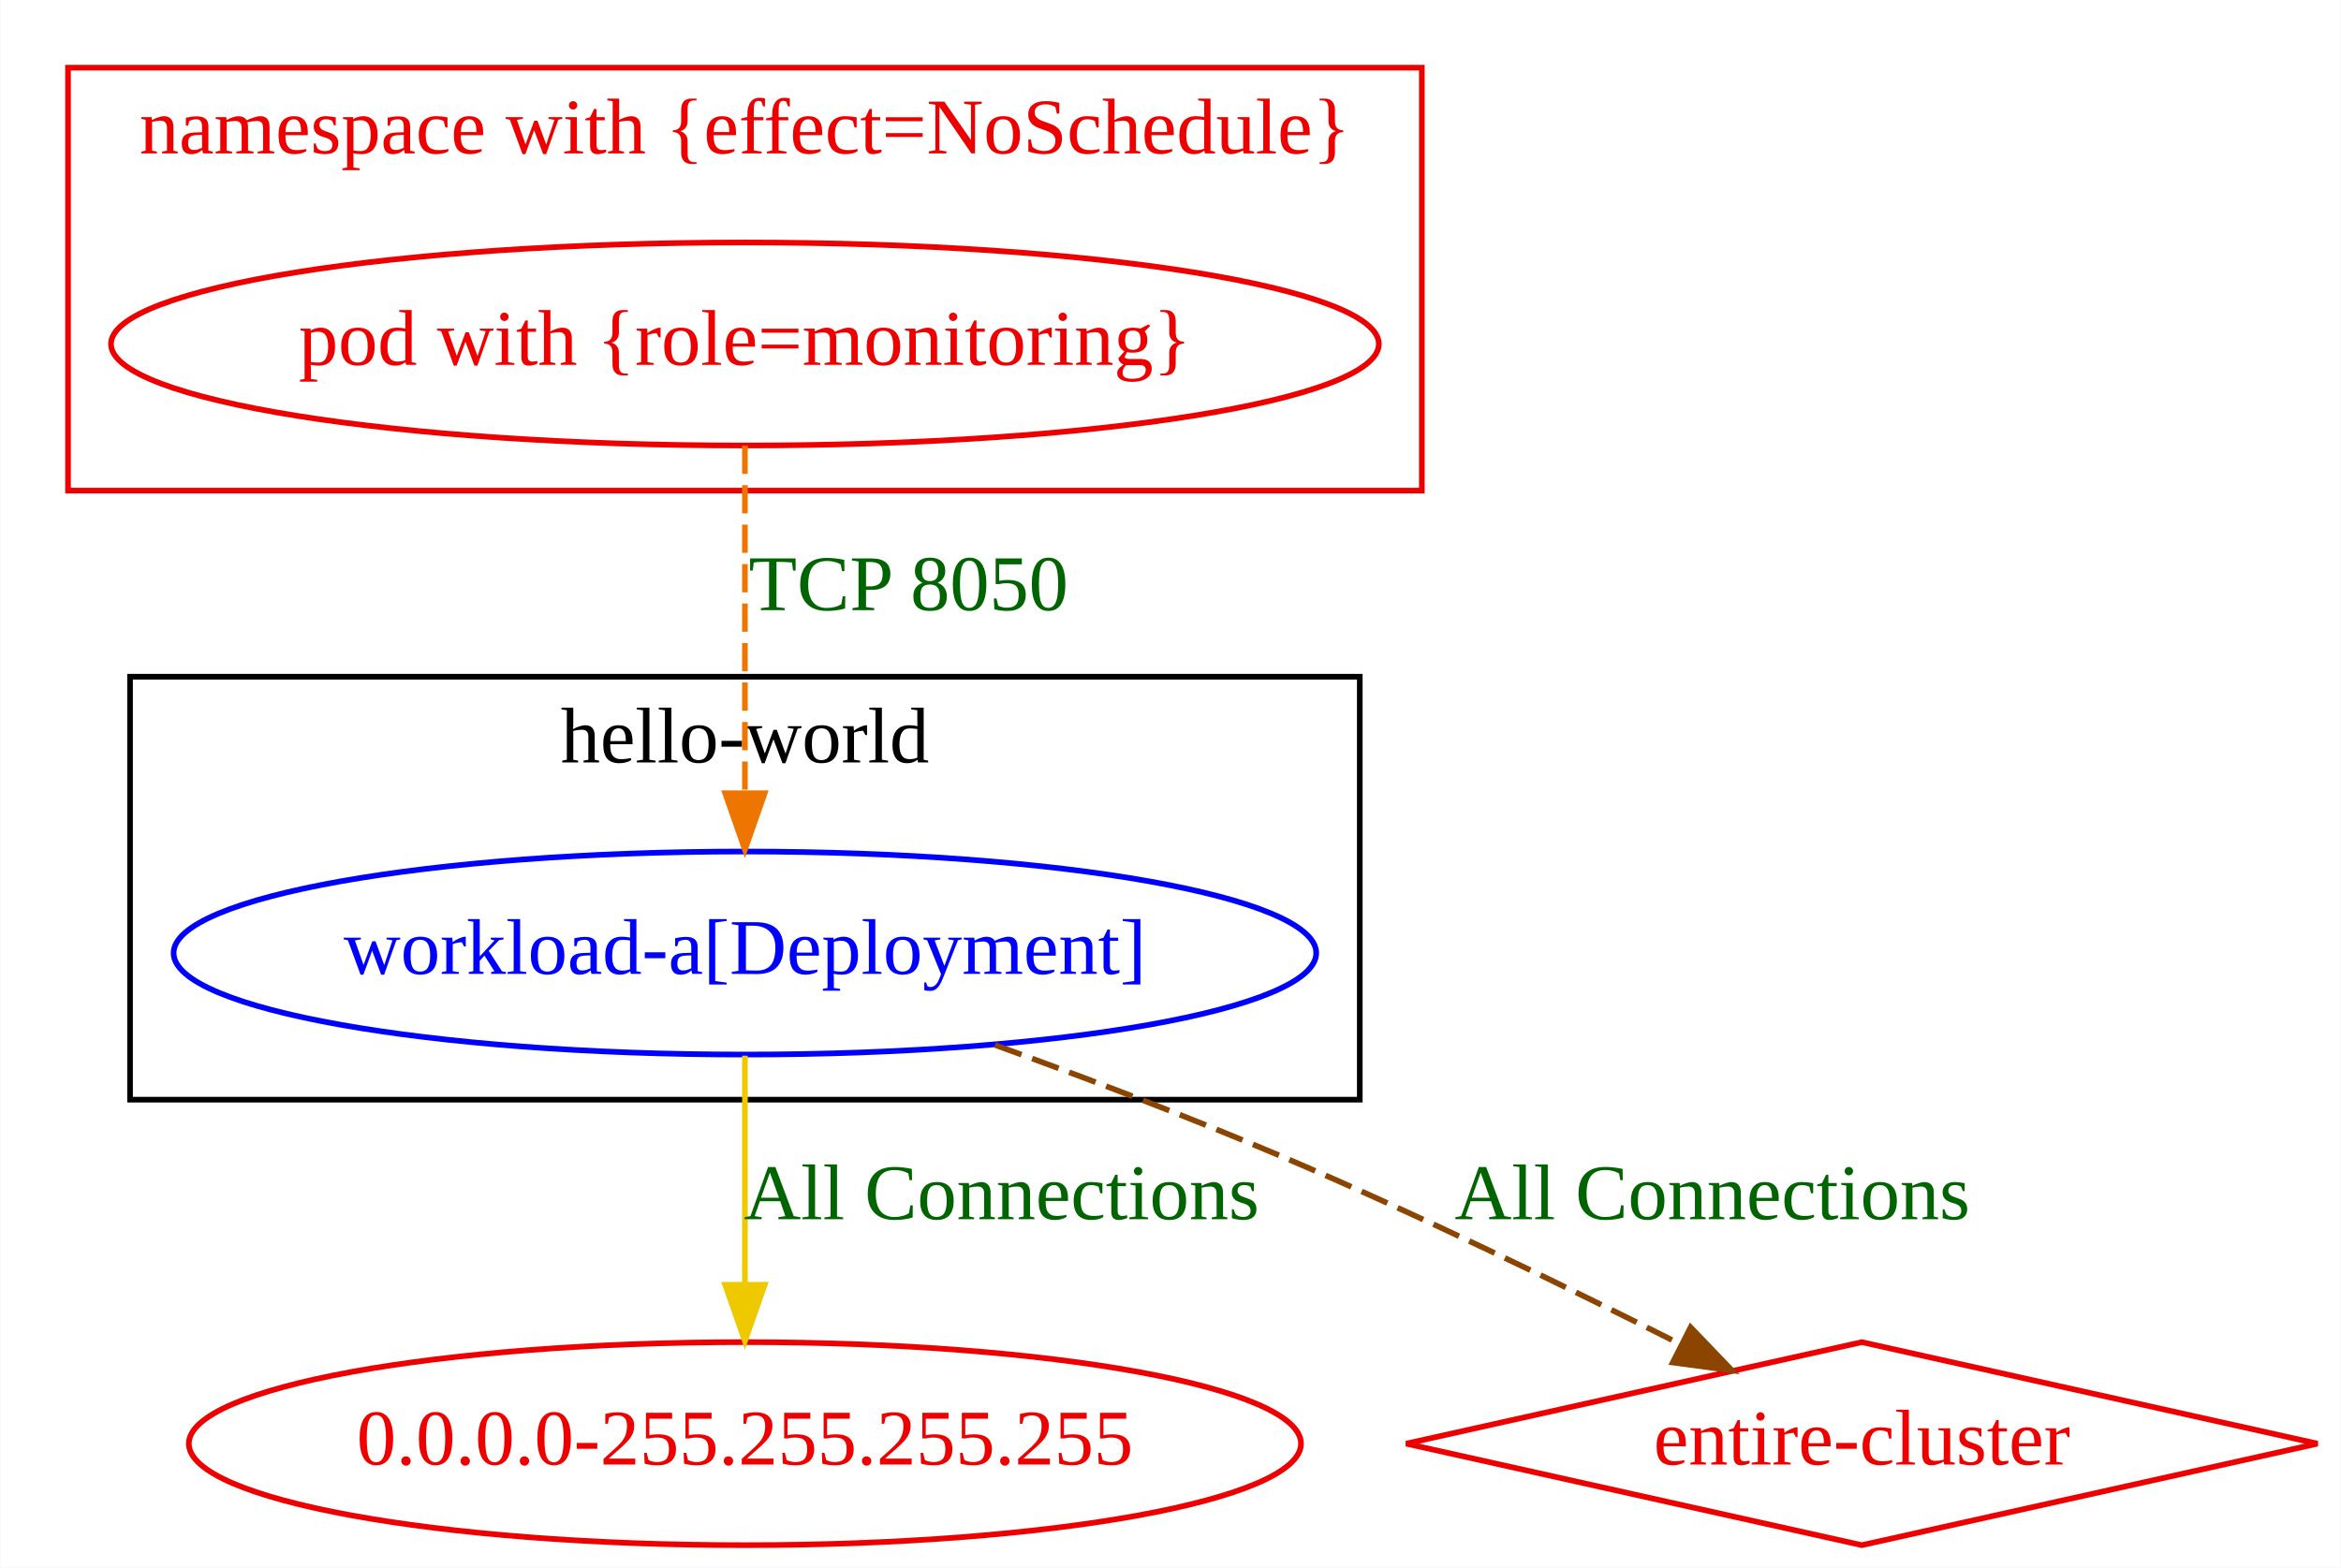
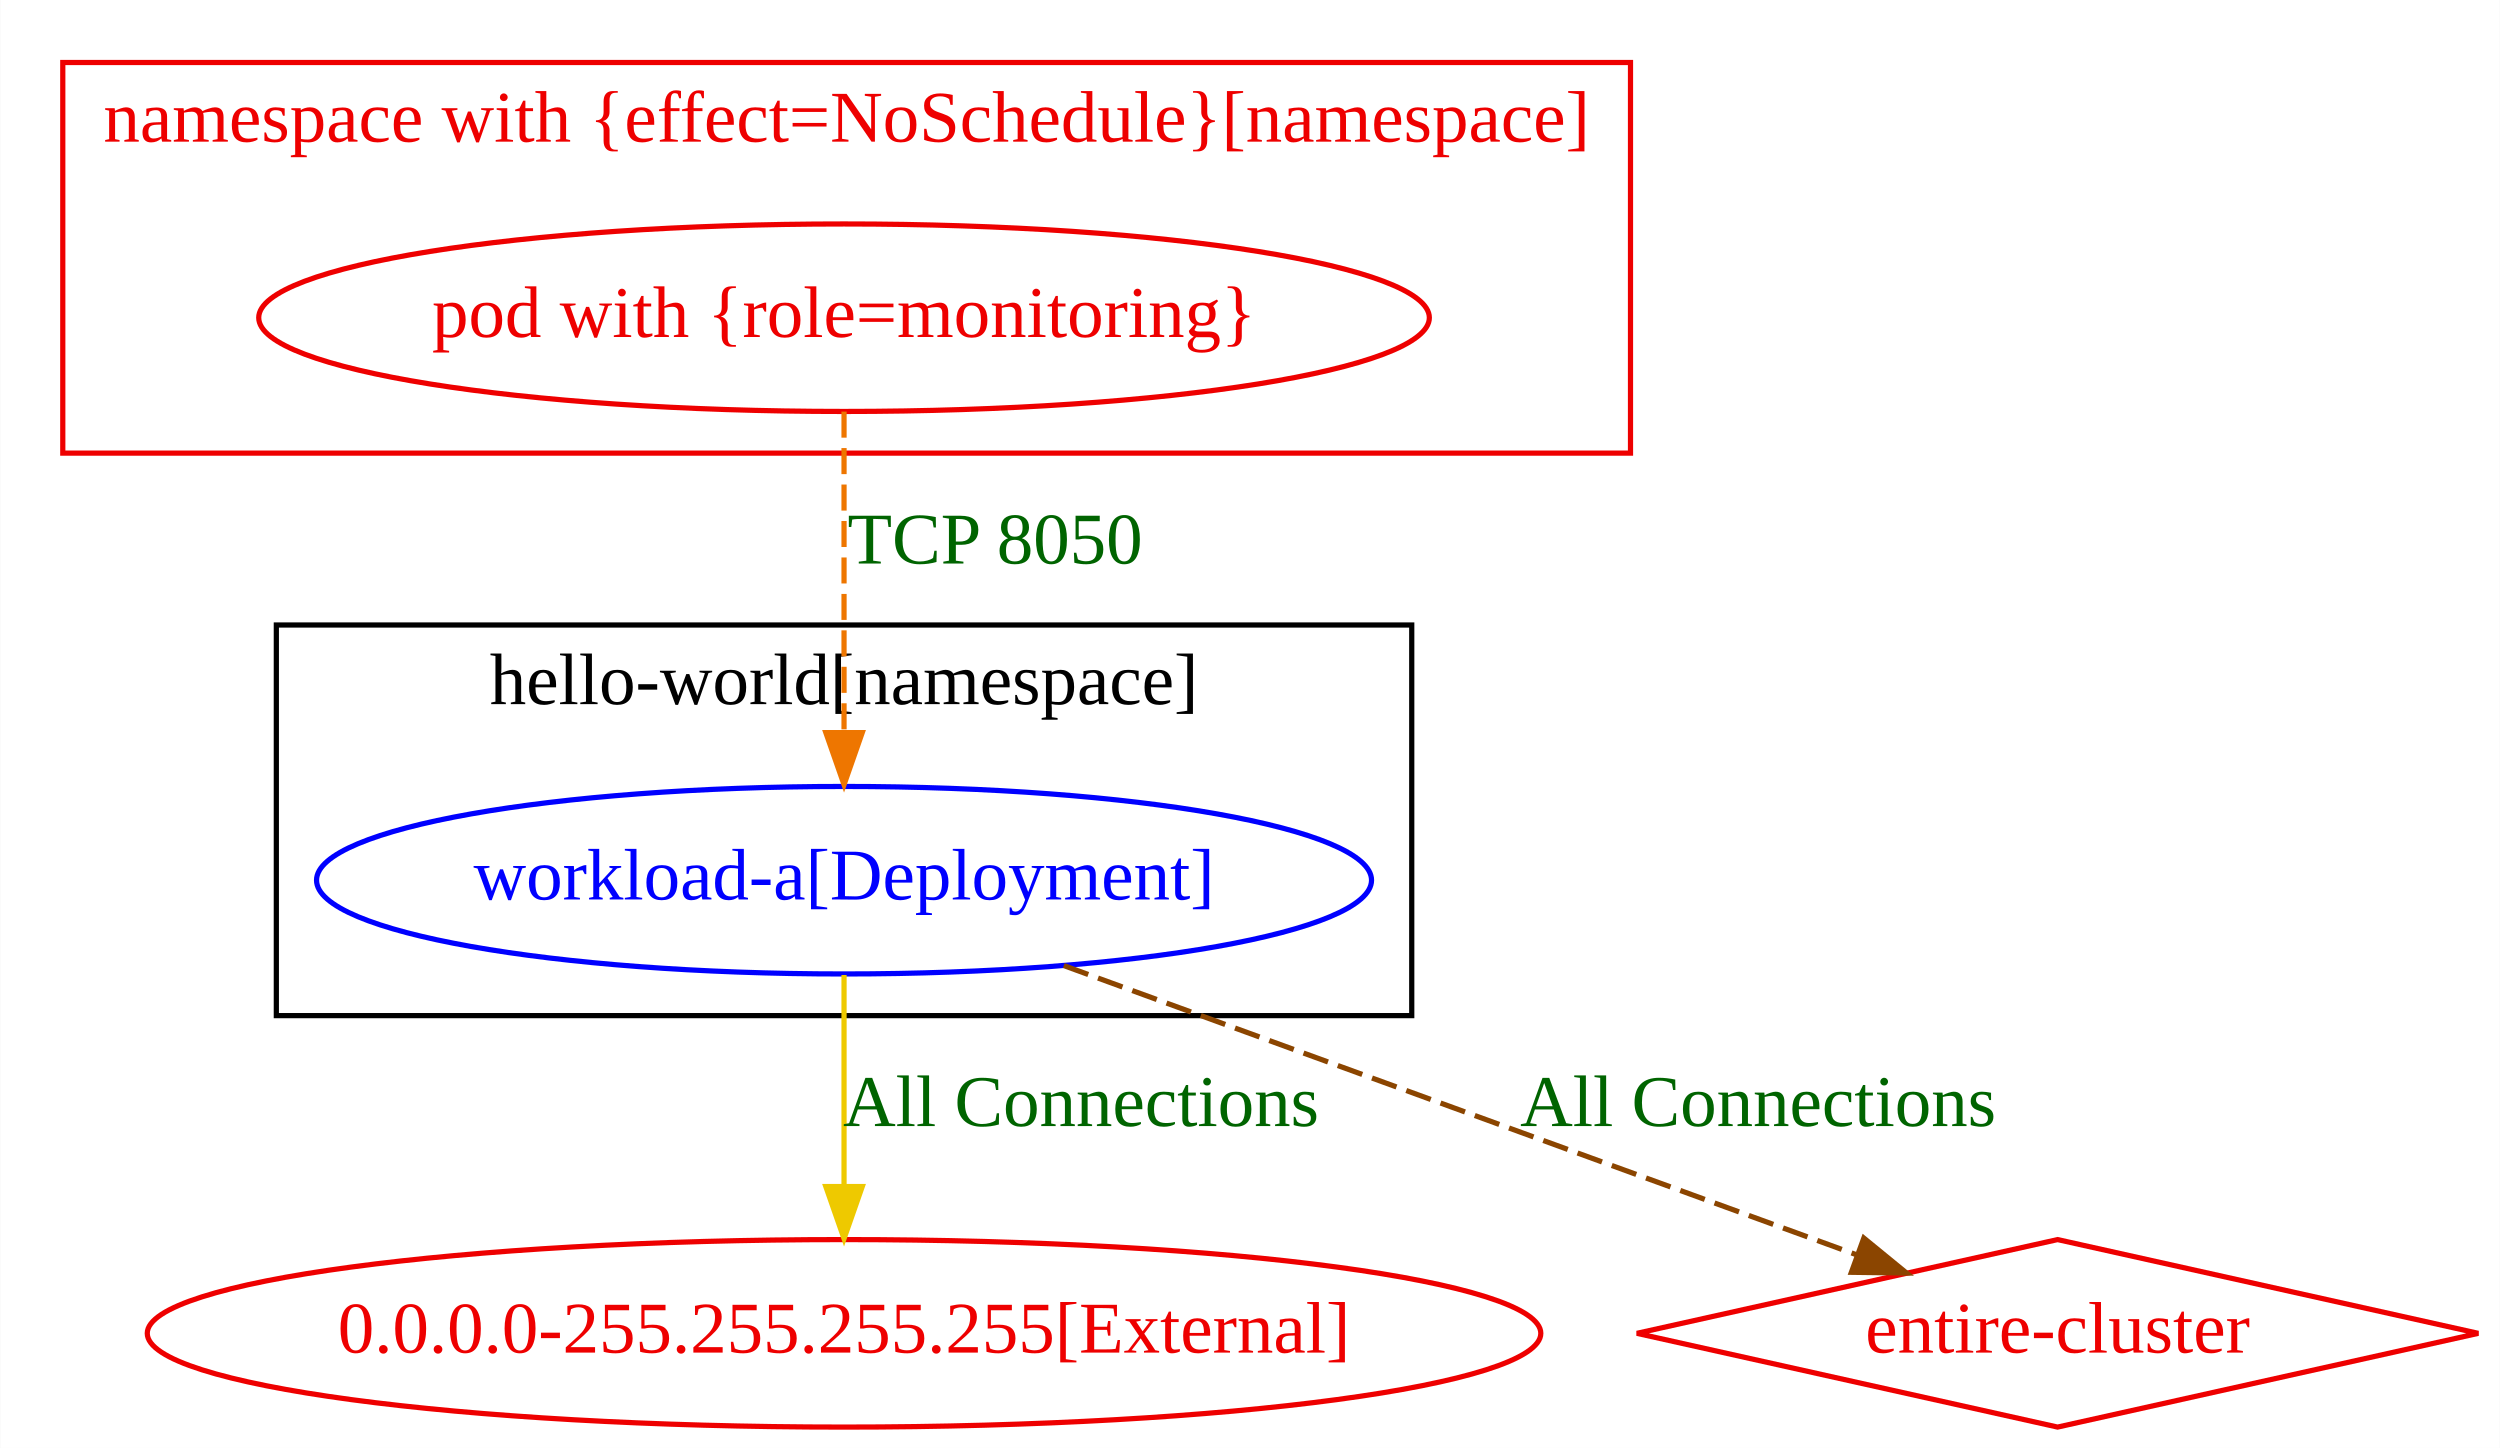
- <svg xmlns="http://www.w3.org/2000/svg" width="415pt" height="278pt" viewBox="0.00 0.00 414.89 278.00">
+ <svg xmlns="http://www.w3.org/2000/svg" width="480pt" height="278pt" viewBox="0.00 0.00 479.89 278.00">
  <g id="graph0" class="graph" transform="scale(1 1) rotate(0) translate(4 274)">
-     <polygon fill="white" stroke="transparent" points="-4,4 -4,-274 410.89,-274 410.89,4 -4,4" />
+     <polygon fill="white" stroke="transparent" points="-4,4 -4,-274 475.89,-274 475.89,4 -4,4" />
    <g id="clust1" class="cluster">
-       <polygon fill="none" stroke="black" points="19,-79 19,-154 237,-154 237,-79 19,-79" />
-       <text text-anchor="middle" x="128" y="-138.8" font-family="Times New Roman,serif" font-size="14.00">hello-world</text>
+       <polygon fill="none" stroke="black" points="49,-79 49,-154 267,-154 267,-79 49,-79" />
+       <text text-anchor="middle" x="158" y="-138.8" font-family="Times New Roman,serif" font-size="14.00">hello-world[namespace]</text>
    </g>
    <g id="clust2" class="cluster">
-       <polygon fill="none" stroke="#ee0000" points="8,-187 8,-262 248,-262 248,-187 8,-187" />
-       <text text-anchor="middle" x="128" y="-246.8" font-family="Times New Roman,serif" font-size="14.00" fill="#ee0000">namespace with {effect=NoSchedule}</text>
+       <polygon fill="none" stroke="#ee0000" points="8,-187 8,-262 309,-262 309,-187 8,-187" />
+       <text text-anchor="middle" x="158.5" y="-246.8" font-family="Times New Roman,serif" font-size="14.00" fill="#ee0000">namespace with {effect=NoSchedule}[namespace]</text>
    </g>
    <g id="node1" class="node">
-       <ellipse fill="none" stroke="blue" cx="128" cy="-105" rx="101.28" ry="18" />
-       <text text-anchor="middle" x="128" y="-101.3" font-family="Times New Roman,serif" font-size="14.00" fill="blue">workload-a[Deployment]</text>
+       <ellipse fill="none" stroke="blue" cx="158" cy="-105" rx="101.28" ry="18" />
+       <text text-anchor="middle" x="158" y="-101.3" font-family="Times New Roman,serif" font-size="14.00" fill="blue">workload-a[Deployment]</text>
    </g>
    <g id="node3" class="node">
-       <ellipse fill="none" stroke="#ee0000" cx="128" cy="-18" rx="98.58" ry="18" />
-       <text text-anchor="middle" x="128" y="-14.3" font-family="Times New Roman,serif" font-size="14.00" fill="#ee0000">0.0.0.0-255.255.255.255</text>
+       <ellipse fill="none" stroke="#ee0000" cx="158" cy="-18" rx="133.78" ry="18" />
+       <text text-anchor="middle" x="158" y="-14.3" font-family="Times New Roman,serif" font-size="14.00" fill="#ee0000">0.0.0.0-255.255.255.255[External]</text>
    </g>
    <g id="edge1" class="edge">
-       <path fill="none" stroke="#eec900" d="M128,-86.8C128,-75.16 128,-59.55 128,-46.24" />
-       <polygon fill="#eec900" stroke="#eec900" points="131.5,-46.18 128,-36.18 124.5,-46.18 131.5,-46.18" />
-       <text text-anchor="middle" x="173.5" y="-57.8" font-family="Times New Roman,serif" font-size="14.00" fill="darkgreen">All Connections</text>
+       <path fill="none" stroke="#eec900" d="M158,-86.8C158,-75.16 158,-59.55 158,-46.24" />
+       <polygon fill="#eec900" stroke="#eec900" points="161.5,-46.18 158,-36.18 154.5,-46.18 161.5,-46.18" />
+       <text text-anchor="middle" x="203.5" y="-57.8" font-family="Times New Roman,serif" font-size="14.00" fill="darkgreen">All Connections</text>
    </g>
    <g id="node4" class="node">
-       <polygon fill="none" stroke="#ee0000" points="326,-36 245.23,-18 326,0 406.77,-18 326,-36" />
-       <text text-anchor="middle" x="326" y="-14.3" font-family="Times New Roman,serif" font-size="14.00" fill="#ee0000">entire-cluster</text>
+       <polygon fill="none" stroke="#ee0000" points="391,-36 310.23,-18 391,0 471.77,-18 391,-36" />
+       <text text-anchor="middle" x="391" y="-14.3" font-family="Times New Roman,serif" font-size="14.00" fill="#ee0000">entire-cluster</text>
    </g>
    <g id="edge2" class="edge">
-       <path fill="none" stroke="#8b4500" stroke-dasharray="5,2" d="M172.34,-88.69C188.43,-82.87 206.67,-75.95 223,-69 247.16,-58.72 273.81,-45.73 293.94,-35.58" />
-       <polygon fill="#8b4500" stroke="#8b4500" points="295.65,-38.63 302.99,-30.98 292.48,-32.39 295.65,-38.63" />
-       <text text-anchor="middle" x="299.5" y="-57.8" font-family="Times New Roman,serif" font-size="14.00" fill="darkgreen">All Connections</text>
+       <path fill="none" stroke="#8b4500" stroke-dasharray="5,2" d="M200.19,-88.61C243.54,-72.8 310.43,-48.39 352.41,-33.08" />
+       <polygon fill="#8b4500" stroke="#8b4500" points="353.8,-36.29 362,-29.58 351.41,-29.72 353.8,-36.29" />
+       <text text-anchor="middle" x="333.5" y="-57.8" font-family="Times New Roman,serif" font-size="14.00" fill="darkgreen">All Connections</text>
    </g>
    <g id="node2" class="node">
-       <ellipse fill="none" stroke="#ee0000" cx="128" cy="-213" rx="112.38" ry="18" />
-       <text text-anchor="middle" x="128" y="-209.3" font-family="Times New Roman,serif" font-size="14.00" fill="#ee0000">pod with {role=monitoring}</text>
+       <ellipse fill="none" stroke="#ee0000" cx="158" cy="-213" rx="112.38" ry="18" />
+       <text text-anchor="middle" x="158" y="-209.3" font-family="Times New Roman,serif" font-size="14.00" fill="#ee0000">pod with {role=monitoring}</text>
    </g>
    <g id="edge3" class="edge">
-       <path fill="none" stroke="#ee7600" stroke-dasharray="5,2" d="M128,-194.97C128,-178.38 128,-152.88 128,-133.43" />
-       <polygon fill="#ee7600" stroke="#ee7600" points="131.5,-133.34 128,-123.34 124.5,-133.34 131.5,-133.34" />
-       <text text-anchor="middle" x="157" y="-165.8" font-family="Times New Roman,serif" font-size="14.00" fill="darkgreen">TCP 8050</text>
+       <path fill="none" stroke="#ee7600" stroke-dasharray="5,2" d="M158,-194.97C158,-178.38 158,-152.88 158,-133.43" />
+       <polygon fill="#ee7600" stroke="#ee7600" points="161.5,-133.34 158,-123.34 154.5,-133.34 161.5,-133.34" />
+       <text text-anchor="middle" x="187" y="-165.8" font-family="Times New Roman,serif" font-size="14.00" fill="darkgreen">TCP 8050</text>
    </g>
  </g>
</svg>
